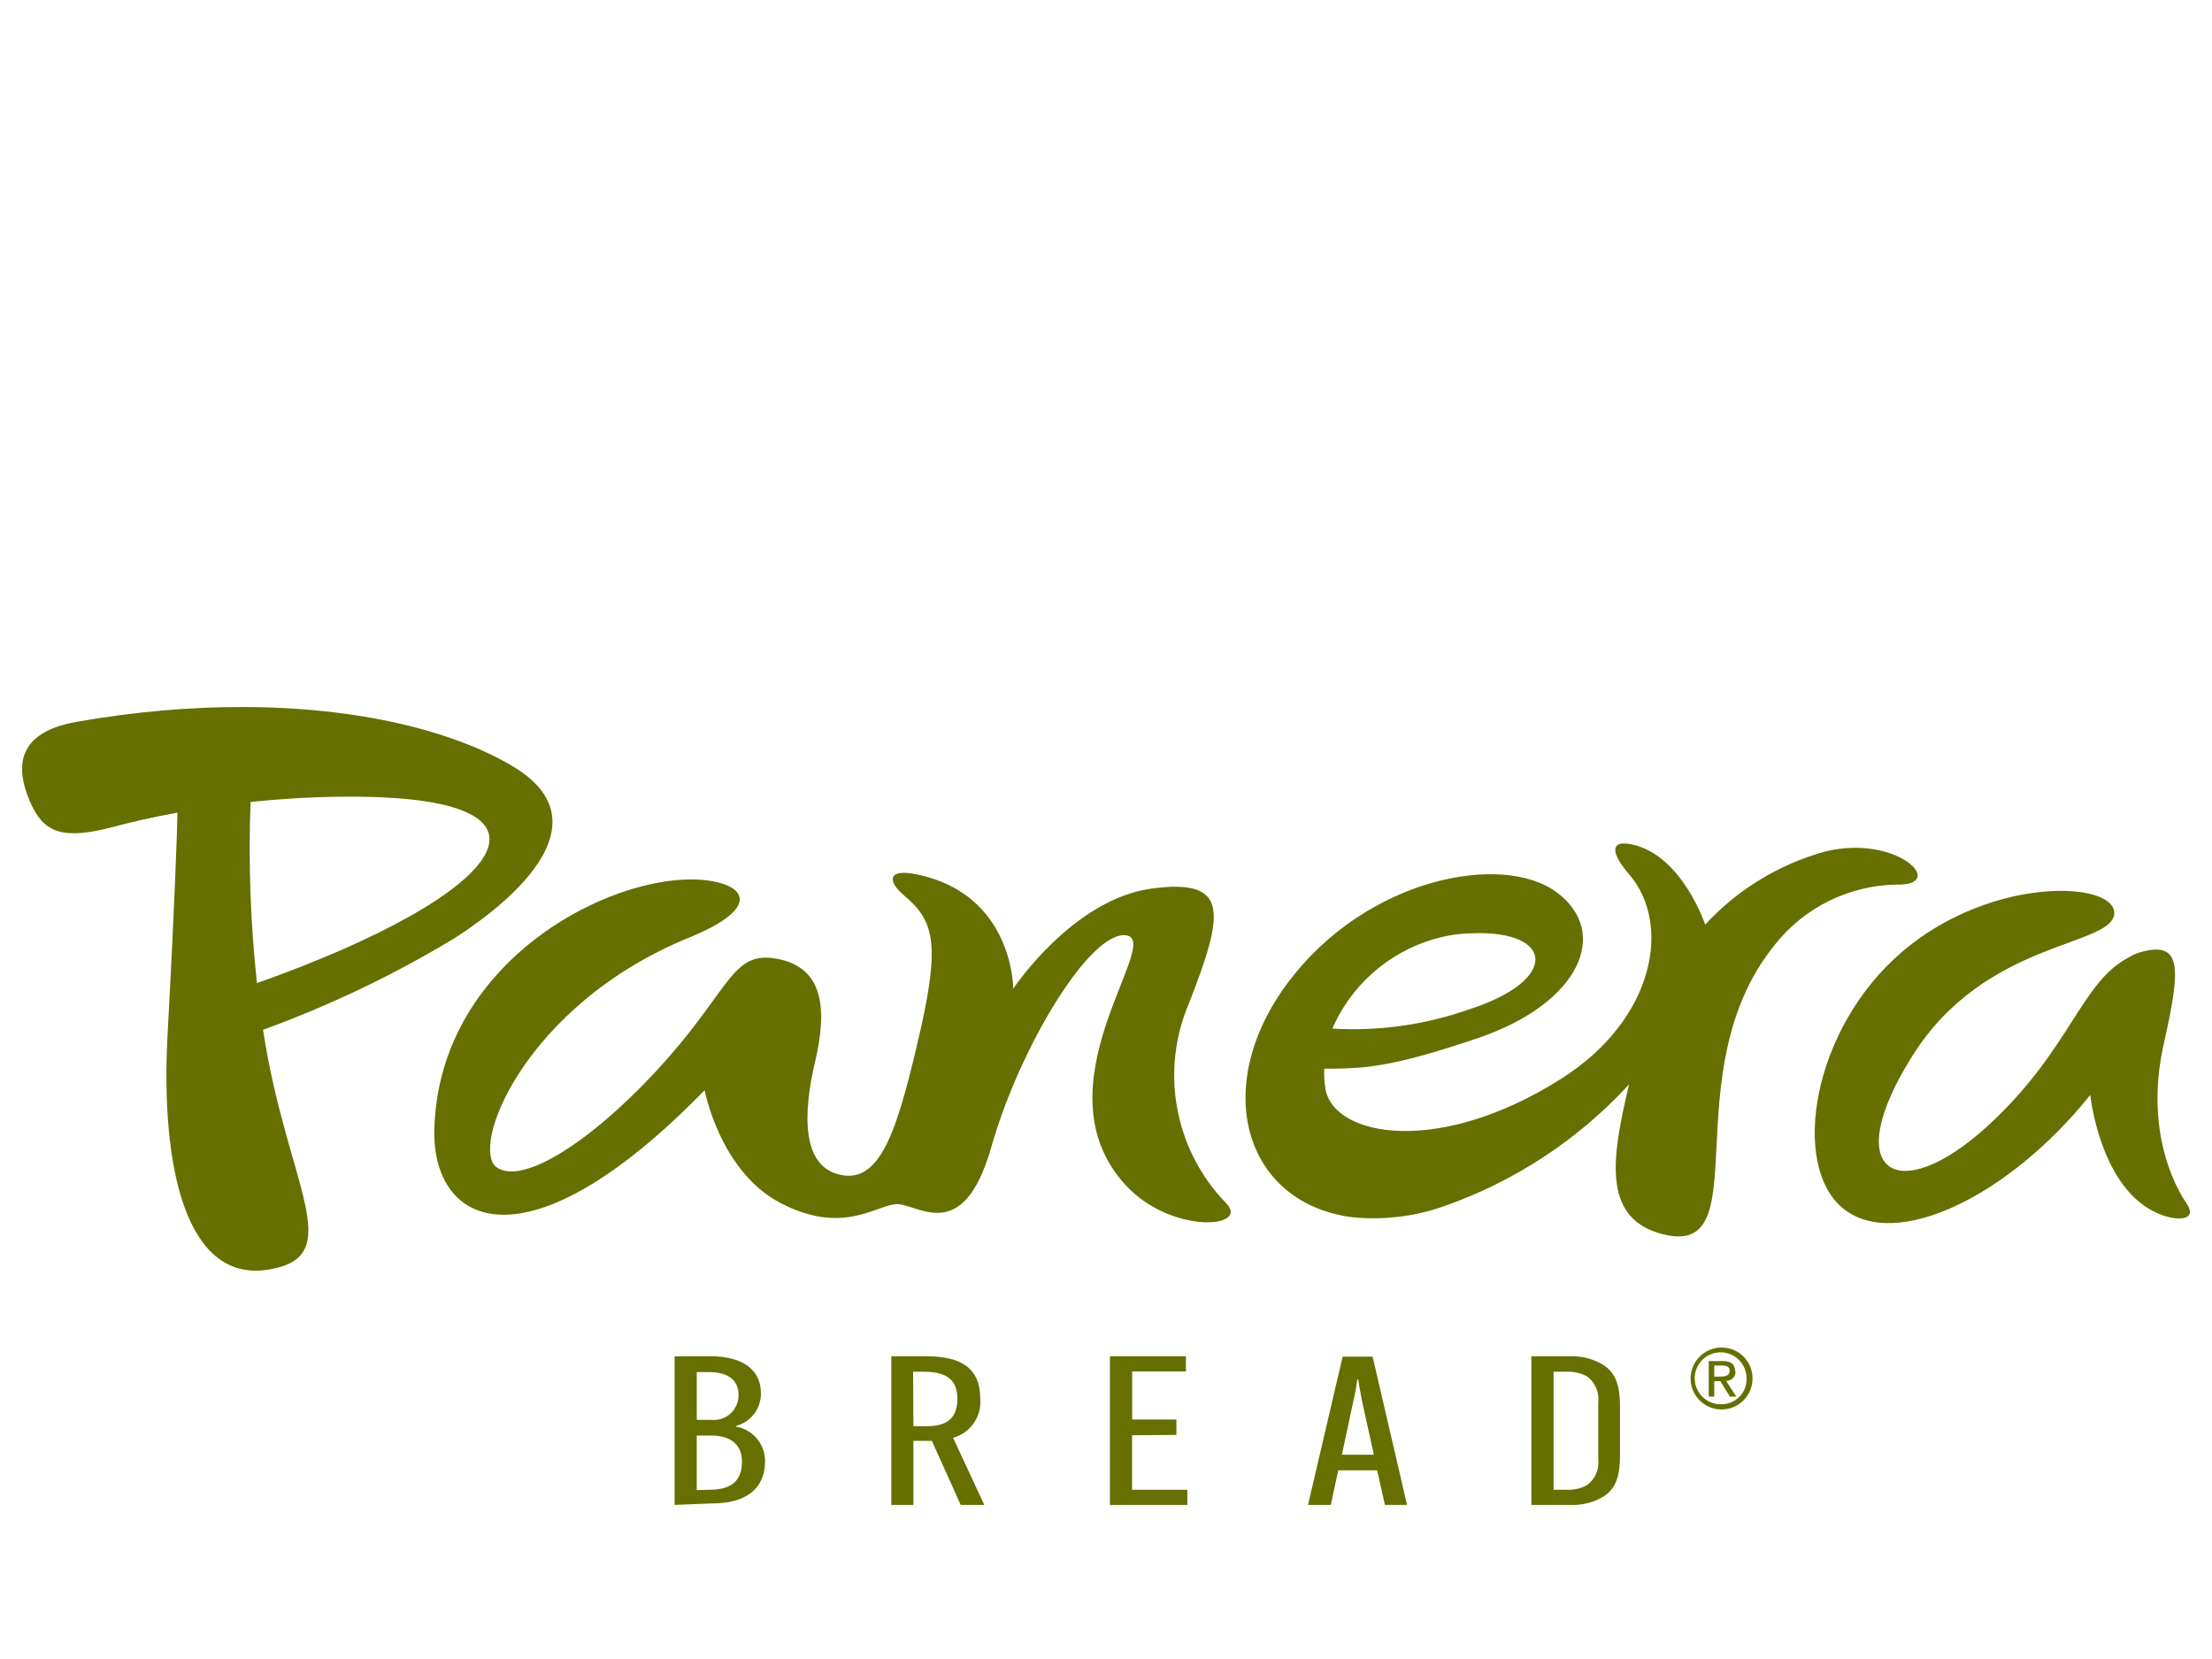
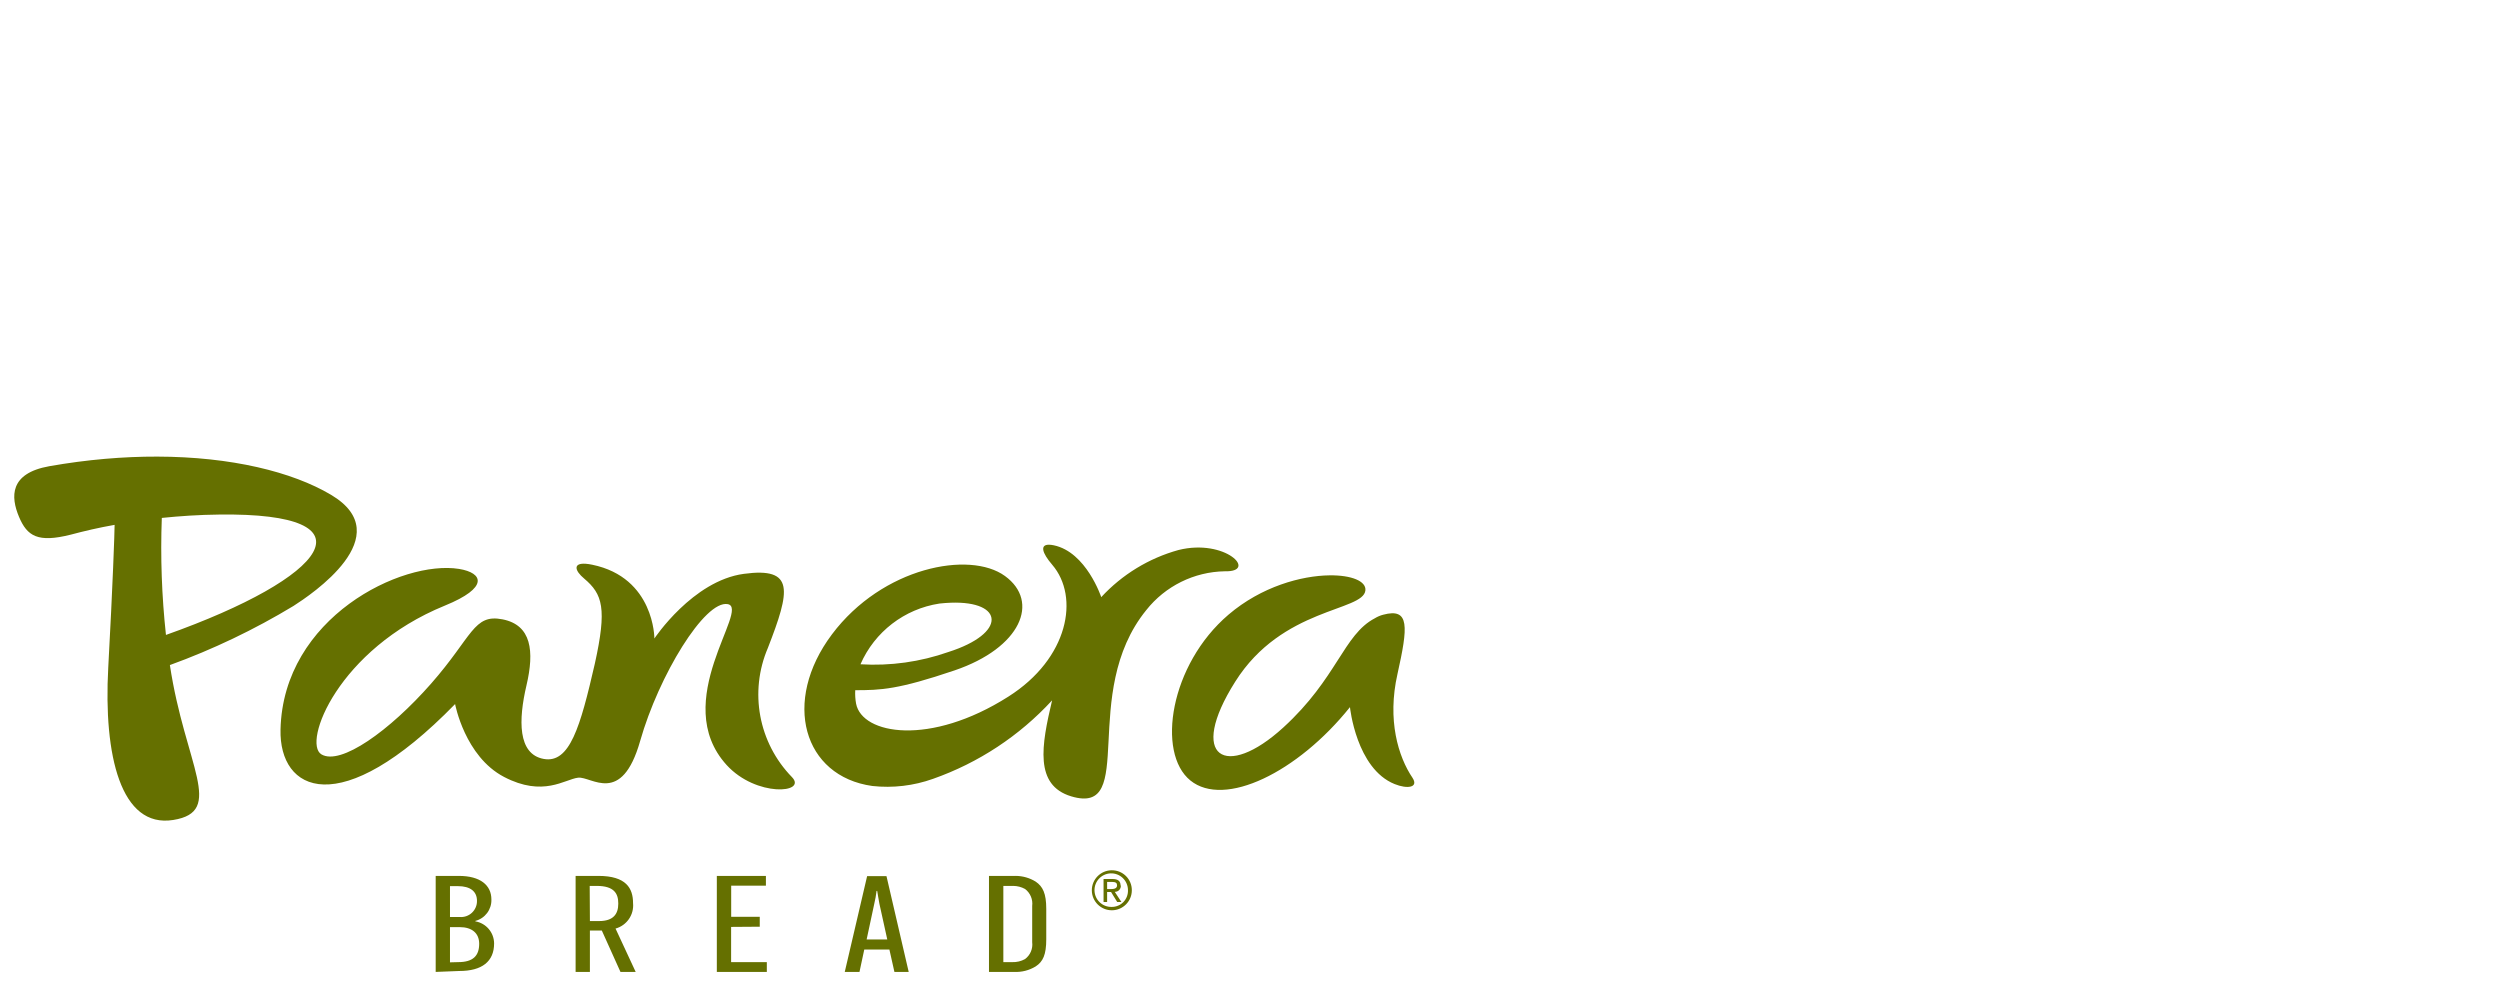
- <svg xmlns="http://www.w3.org/2000/svg" viewBox="0 0 200 150">
+ <svg xmlns="http://www.w3.org/2000/svg" viewBox="0 0 350 140">
  <path fill="#657000" d="m 22,63.925 c -4.705,-0.011 -9.78,0.406 -15.096,1.344 -5.62,1 -5.4,4.32 -4.25,7.07 1.15,2.75 2.661,3.66 7.221,2.52 1.91,-0.51 4,-0.999 6.17,-1.379 0,0.93 -0.261,8.51 -0.891,20 -0.67,12.3 1.76,22.488 9.09,21.318 7.33,-1.17 1.669,-7.629 -0.461,-21.689 A 98.27,98.27 0 0 0 41.094,84.829 c 2.42,-1.55 14.9,-9.831 5.24,-15.561 -5.418,-3.217 -13.982,-5.319 -24.334,-5.344 z m 8.654,8.113 c 22.34,-0.3 15.26,8.802 -7.42,16.852 a 112.71,112.71 0 0 1 -0.58,-16.381 c 2.54,-0.26 5.2,-0.441 8,-0.471 z m 116.219,4.221 c -1.292,-0.017 -1.011,1.122 0.441,2.811 3.86,4.51 2.289,13.109 -6.131,18.449 -11,7 -20.49,5.3 -21.33,1 a 8.09,8.09 0 0 1 -0.119,-1.891 c 3.57,0 6,-0.09 13.9,-2.77 9.3,-3.16 11.999,-9.629 7.059,-13.219 -4.94,-3.59 -17.159,-1.24 -24.219,8.17 -7.06,9.41 -4,19.879 5.65,21.229 a 19.08,19.08 0 0 0 8.5,-1 41.24,41.24 0 0 0 16.67,-10.99 c -1.5,6.34 -2.5,11.881 2.68,13.441 9.36,2.8 1.05,-14.43 10.5,-26.07 a 14.33,14.33 0 0 1 11,-5.439 c 4.68,0.12 0.1,-4.62 -6.48,-2.98 a 23.12,23.12 0 0 0 -10.82,6.6 c 0,0 -2.09,-6.31 -6.65,-7.26 -0.25,-0.051 -0.466,-0.078 -0.65,-0.08 z m -64.869,2.668 c -1.802,-0.127 -1.559,0.961 -0.221,2.072 2.59,2.19 3.21,4.17 1.49,11.93 -2.03,8.85 -3.51,13.99 -7.16,13.32 -3.65,-0.67 -3.538,-5.481 -2.408,-10.291 1.13,-4.81 0.708,-8.45 -3.352,-9.25 -4.06,-0.8 -4.19,2.39 -10,9 -5.81,6.61 -12.679,11.51 -15.359,9.9 -2.68,-1.61 2.359,-14.73 17.279,-20.82 6.22,-2.53 5.37,-4.589 2,-5.139 -8,-1.29 -24.63,6.789 -25,22.479 -0.21,8.65 8.231,13.071 24.441,-3.559 0,0 1.36,7.329 6.85,10.199 5.49,2.87 8.499,0.329 10.369,0.109 1.87,-0.22 6.091,4.002 8.691,-5.148 2.6,-9.15 9.05,-19.74 12.26,-19.15 3.21,0.59 -8.26,13.629 -0.15,22.529 4.14,4.53 11.321,3.949 9.141,1.689 A 16.56,16.56 0 0 1 107.504,90.708 c 3.13,-8.05 3.791,-11.339 -3.369,-10.369 -7.16,0.97 -12.521,9.051 -12.521,9.051 0,0 0.031,-8.53 -8.709,-10.33 -0.344,-0.071 -0.643,-0.115 -0.9,-0.133 z M 186.141,80.548 c -3.946,0.047 -9.528,1.562 -14.146,5.5 -8.21,7 -10.11,19.361 -5.34,23.221 4.77,3.86 15,-1.11 22.34,-10.27 0,0 0.87,8.6 6.25,10.77 1.75,0.71 3.4,0.511 2.51,-0.869 -2,-2.95 -3.569,-8.101 -2.109,-14.541 1.47,-6.61 1.75,-9.299 -2,-8.299 a 4.3,4.3 0 0 0 -1.17,0.5 c -4.39,2.29 -5.251,8.389 -12.811,15.289 -8.05,7.35 -13.49,4.27 -6.73,-6.42 6.57,-10.43 17.911,-9.81 18.221,-12.77 0.136,-1.295 -1.944,-2.148 -5.014,-2.111 z m -53.033,3.832 c 7.494,-0.264 7.86,4.292 -0.324,6.898 a 31.38,31.38 0 0 1 -12.318,1.721 14.44,14.44 0 0 1 11.049,-8.5 c 0.562,-0.062 1.094,-0.102 1.594,-0.119 z m 22.518,37.459 a 2.8,2.8 0 1 0 2.83,2.779 2.78,2.78 0 0 0 -2.83,-2.779 z m -0.156,0.432 a 2.35,2.35 0 0 1 2.445,2.348 2.26,2.26 0 0 1 -2.289,2.35 2.35,2.35 0 0 1 -0.156,-4.697 z m -13.279,0.355 a 5.37,5.37 0 0 0 -0.195,0.002 h -3.539 v 1.371 10.699 1.371 h 3.539 a 5.29,5.29 0 0 0 3,-0.771 c 1.03,-0.67 1.48,-1.649 1.48,-3.799 v -4.26 c 0,-2.16 -0.48,-3.131 -1.48,-3.811 a 5.37,5.37 0 0 0 -2.805,-0.803 z m -81.195,0.002 v 1.371 10.699 1.371 l 3.32,-0.131 c 3.16,0 4.859,-1.329 4.859,-3.859 a 3.16,3.16 0 0 0 -2.629,-3.09 v -0.061 a 3,3 0 0 0 2.25,-3 c 0,-2 -1.551,-3.301 -4.551,-3.301 z m 19.59,0 v 1.371 10.699 1.371 h 2 v -1.371 -4.42 h 1.67 l 2.609,5.791 h 2.131 l -2.82,-6.07 a 3.36,3.36 0 0 0 2.451,-3.561 c 0,-2.08 -0.962,-3.811 -4.842,-3.811 z m 19.77,0 v 1.371 10.699 1.371 h 7 v -1.371 h -5 v -4.93 l 4.01,-0.029 v -1.391 h -4 v -4.35 h 4.861 v -1.371 z m 21.041,0.031 -3.131,13.41 h 2.061 l 0.67,-3.131 h 3.52 l 0.701,3.131 h 2 l -3.111,-13.41 z m 33.1,0.4 v 3.219 h 0.5 v -1.4 h 0.551 l 0.859,1.4 h 0.59 l -0.93,-1.42 a 0.83,0.83 0 0 0 0.85,-0.891 h -0.039 c 0,-0.62 -0.371,-0.908 -1.141,-0.908 z m 0.5,0.408 h 0.67 c 0.56,0 0.721,0.17 0.721,0.48 0,0.31 -0.201,0.52 -0.811,0.52 h -0.58 z m -13.148,0.559 a 3.5,3.5 0 0 1 1.658,0.432 2.57,2.57 0 0 1 1,2.371 v 5.08 a 2.54,2.54 0 0 1 -1,2.359 3.4,3.4 0 0 1 -1.789,0.43 h -1.25 v -10.67 h 1.25 a 3.5,3.5 0 0 1 0.131,-0.002 z m -59.291,0.002 h 1 c 2.43,0 3,1.089 3,2.439 v 0.061 c 0,1.42 -0.68,2.42 -2.68,2.42 h -1.291 z m -19.561,0.031 h 1.1 c 1.79,0 2.68,0.768 2.68,2.068 a 2.23,2.23 0 0 1 -2.439,2.25 h -1.34 z m 59.721,0.67 h 0.09 c 0.05,0.43 0.219,1.209 0.309,1.799 l 1.102,5 h -2.891 l 1.07,-5 a 15.75,15.75 0 0 0 0.32,-1.799 z m -59.721,5.068 h 1.359 c 1.73,0 2.73,0.86 2.73,2.33 0,1.69 -0.859,2.57 -2.939,2.57 l -1.15,0.031 z" />
</svg>
